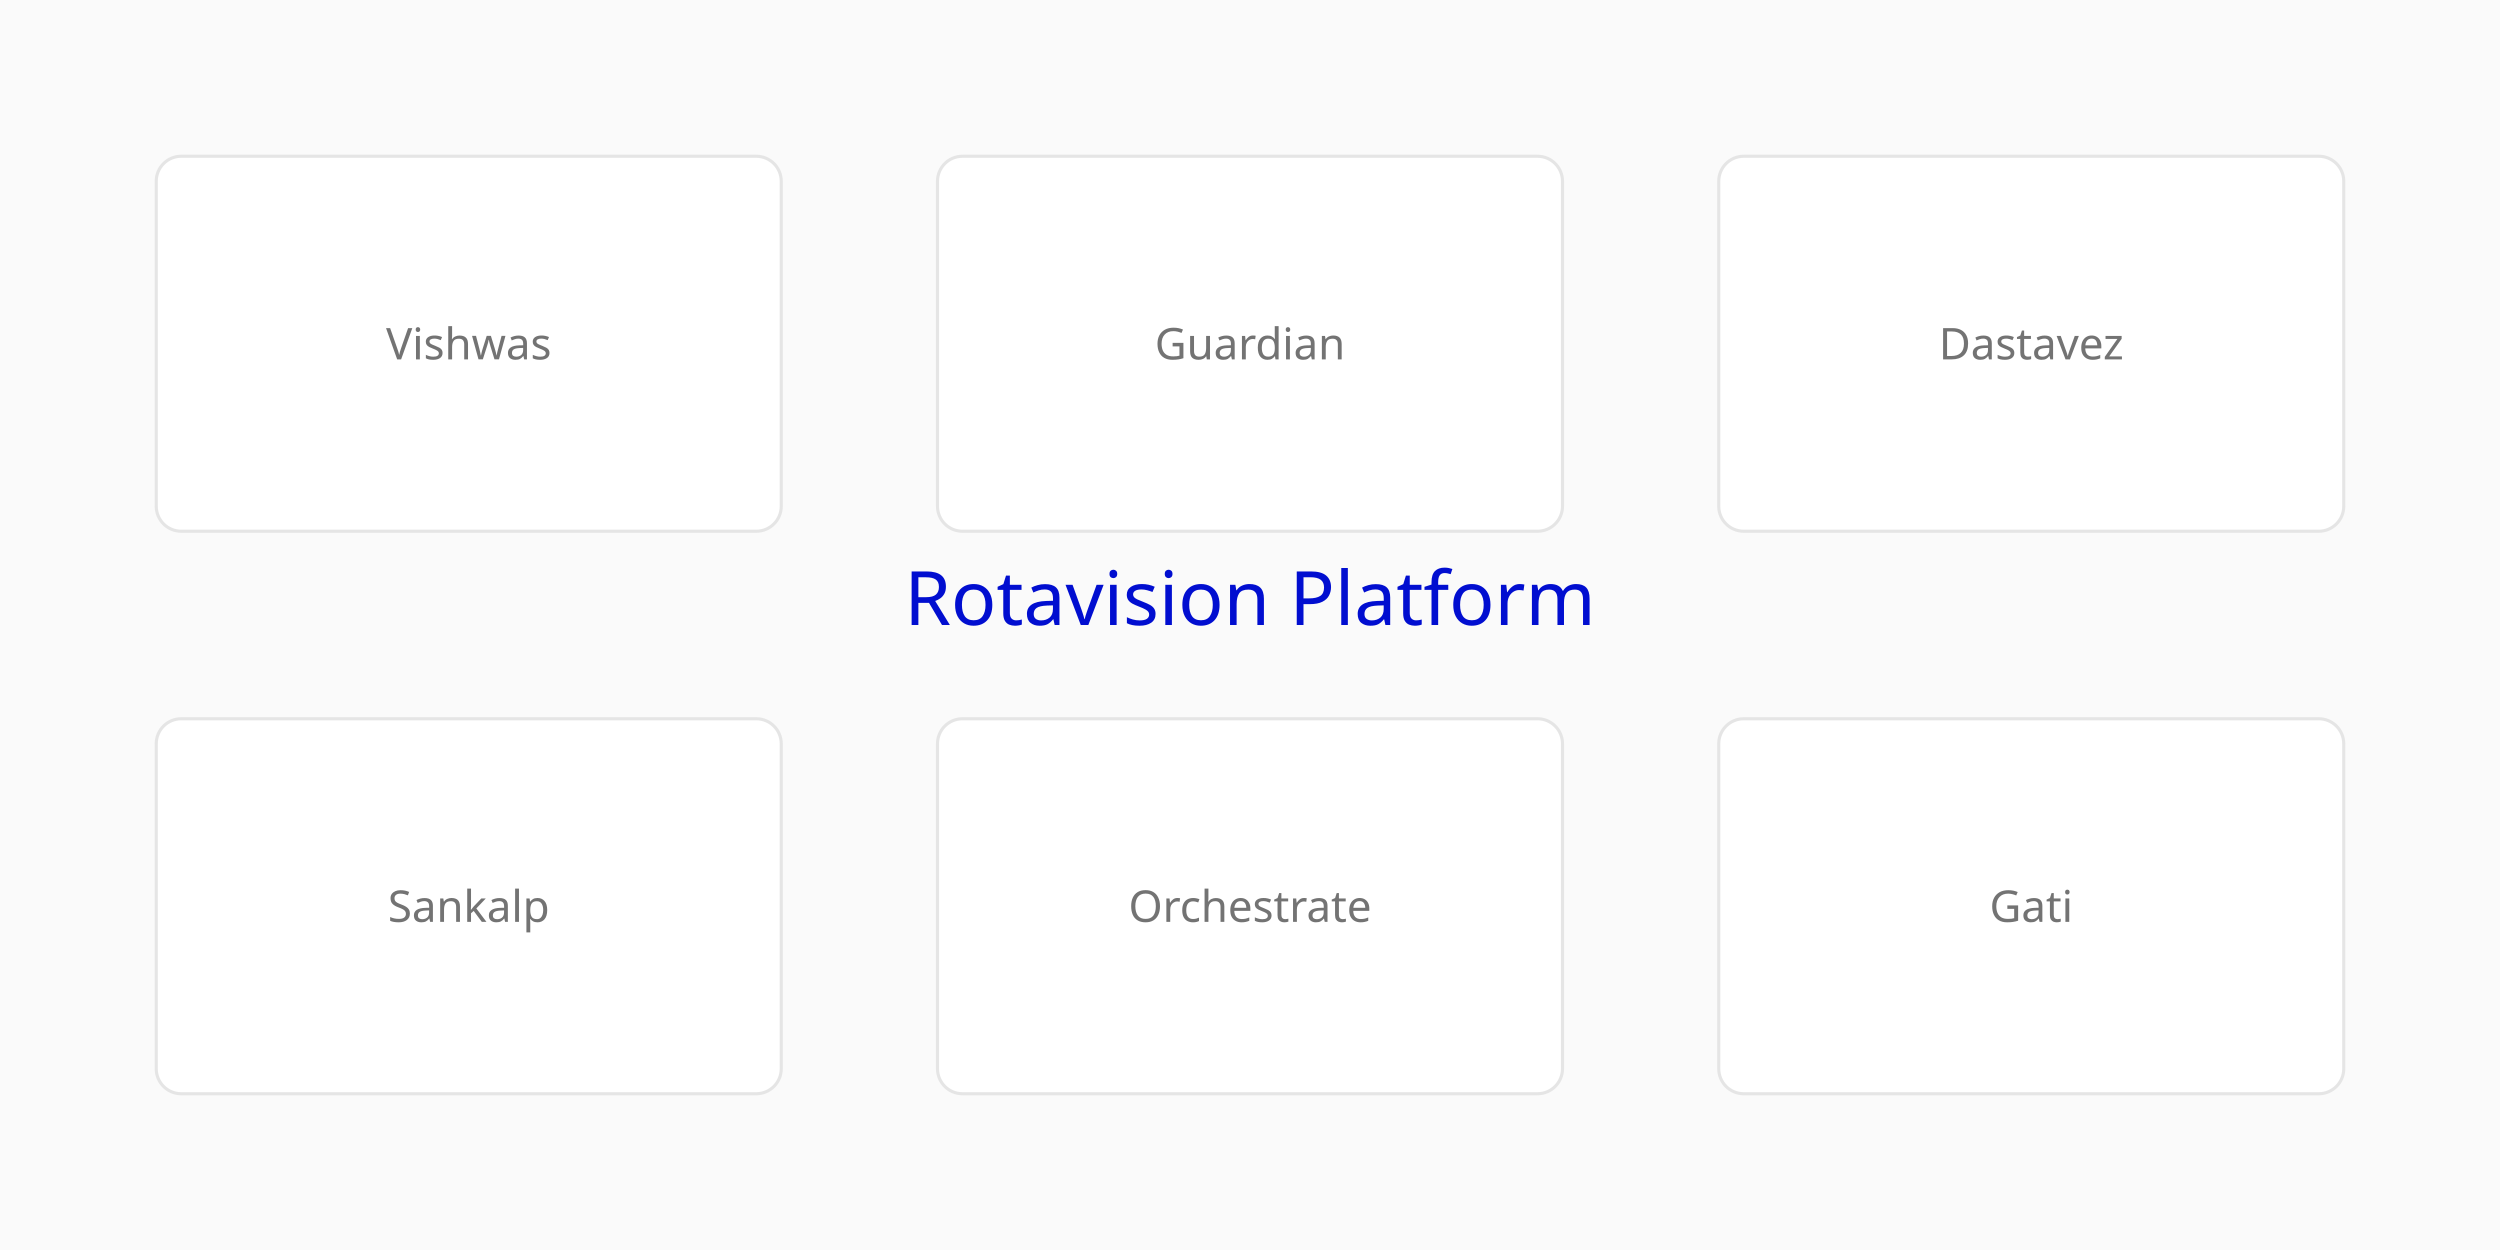
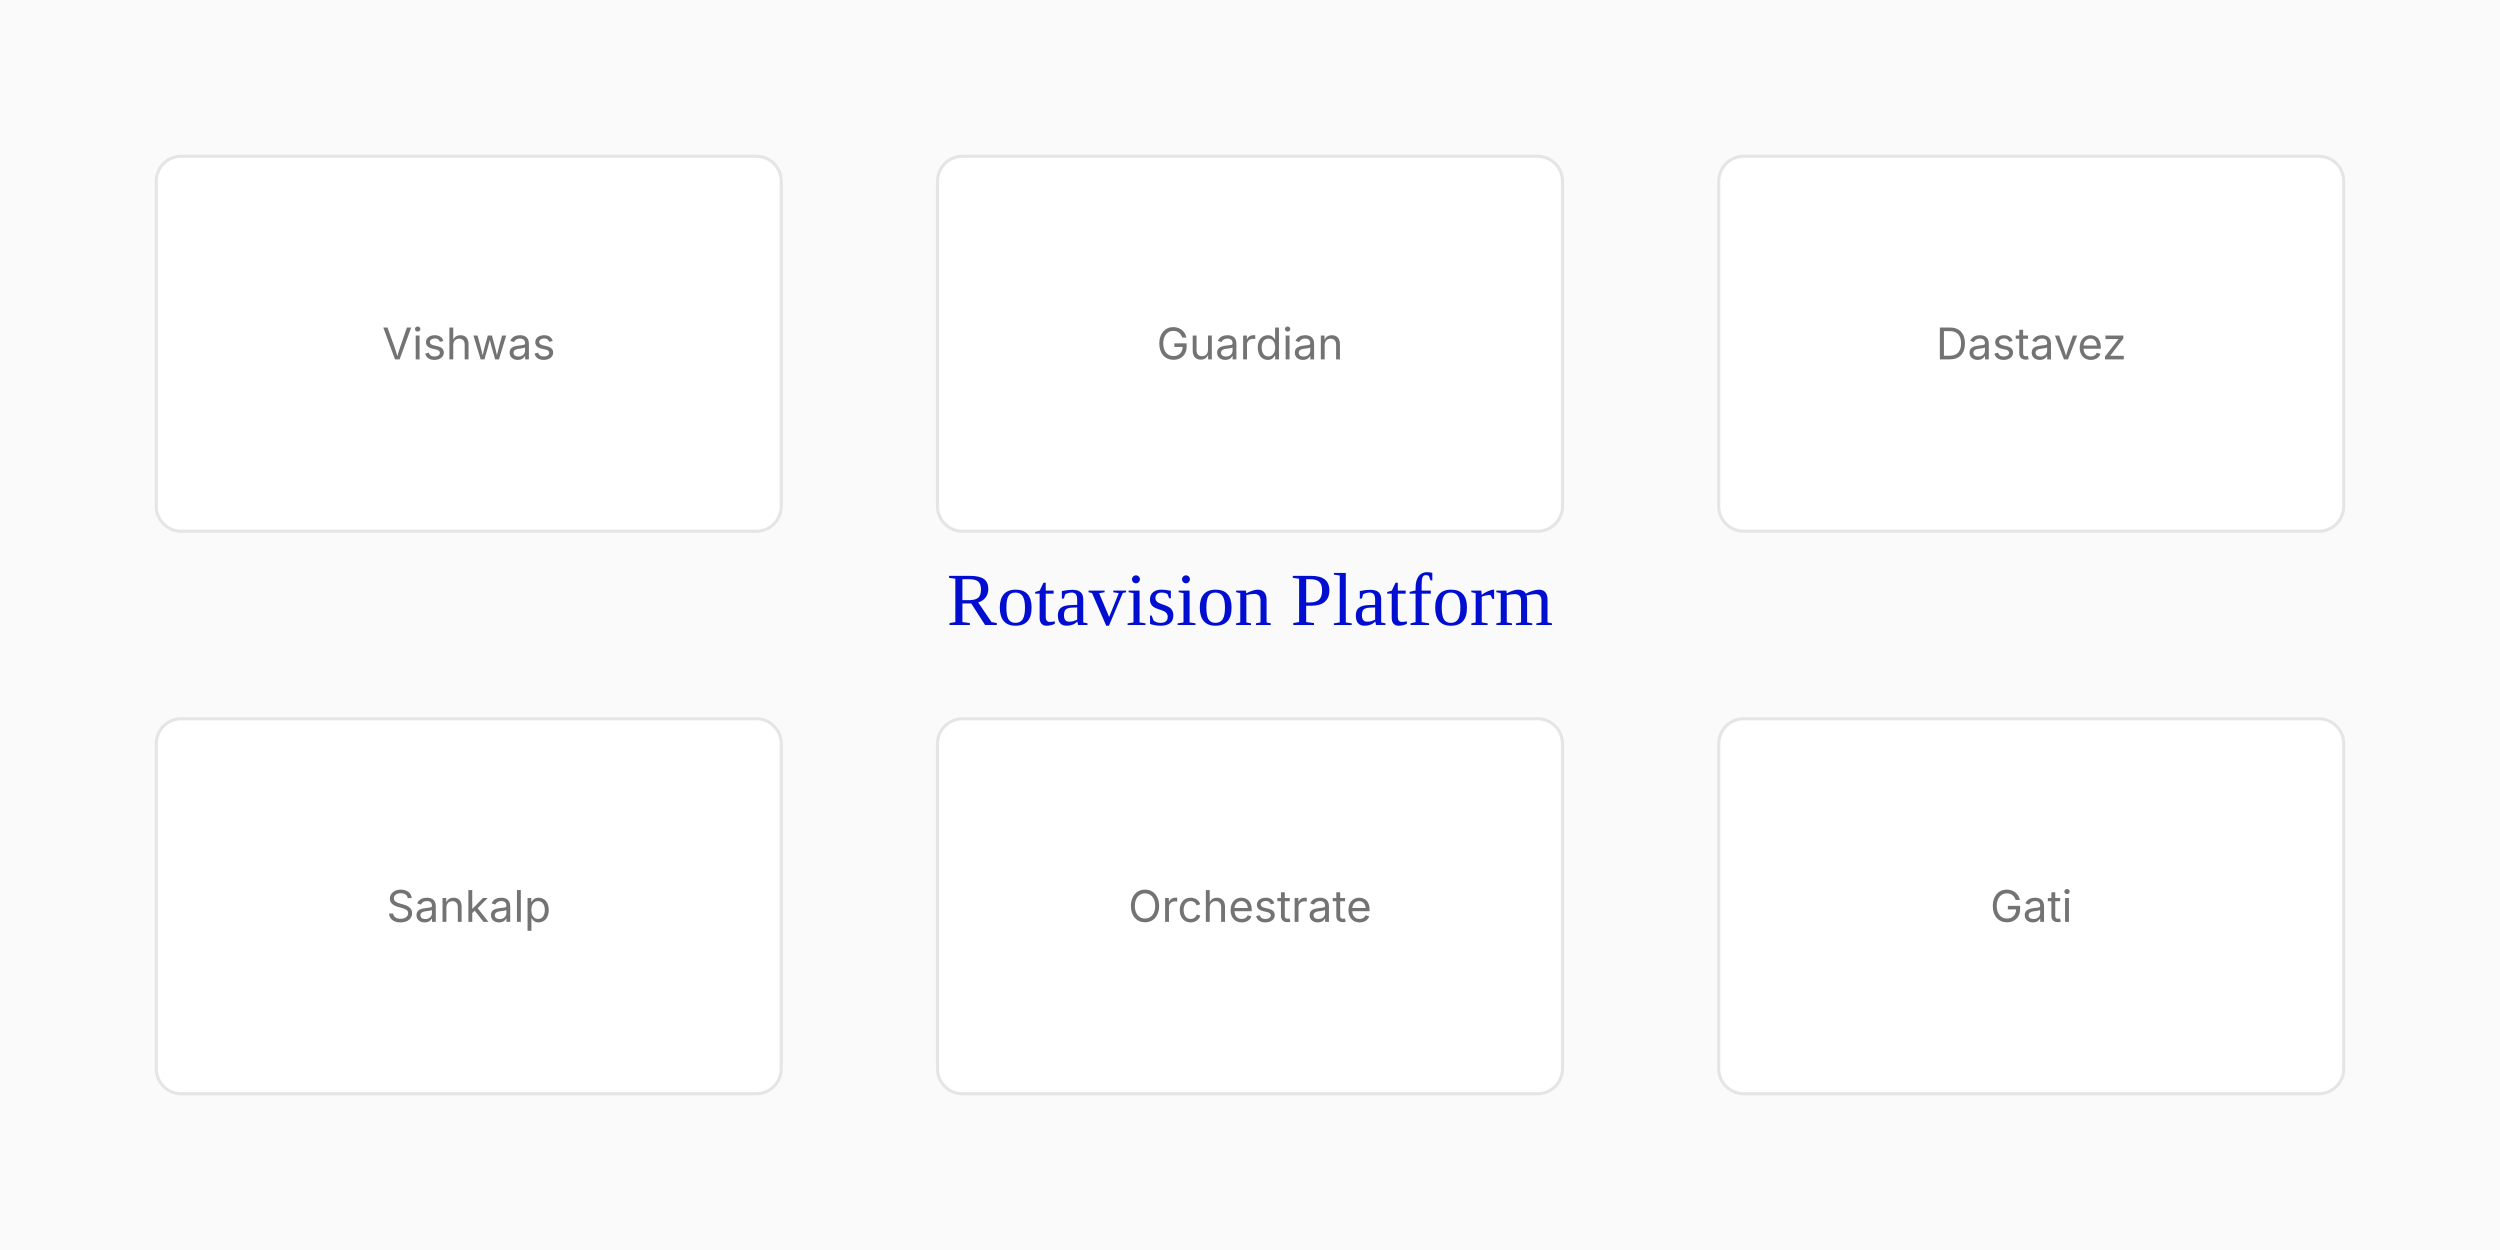
<svg xmlns="http://www.w3.org/2000/svg" width="800" height="400" viewBox="0 0 800 400" fill="none">
  <rect width="800" height="400" fill="#FAFAFA" />
  <rect x="50" y="50" width="200" height="120" rx="8" fill="white" stroke="#E5E5E5" />
-   <text x="150" y="115" text-anchor="middle" font-family="DM Sans" font-size="14" fill="#737373">Vishwas</text>
+   <text x="150" y="115" text-anchor="middle" font-family="system-ui, -apple-system, sans-serif" font-size="14" fill="#737373">Vishwas</text>
  <rect x="300" y="50" width="200" height="120" rx="8" fill="white" stroke="#E5E5E5" />
-   <text x="400" y="115" text-anchor="middle" font-family="DM Sans" font-size="14" fill="#737373">Guardian</text>
+   <text x="400" y="115" text-anchor="middle" font-family="system-ui, -apple-system, sans-serif" font-size="14" fill="#737373">Guardian</text>
  <rect x="550" y="50" width="200" height="120" rx="8" fill="white" stroke="#E5E5E5" />
-   <text x="650" y="115" text-anchor="middle" font-family="DM Sans" font-size="14" fill="#737373">Dastavez</text>
+   <text x="650" y="115" text-anchor="middle" font-family="system-ui, -apple-system, sans-serif" font-size="14" fill="#737373">Dastavez</text>
  <rect x="50" y="230" width="200" height="120" rx="8" fill="white" stroke="#E5E5E5" />
-   <text x="150" y="295" text-anchor="middle" font-family="DM Sans" font-size="14" fill="#737373">Sankalp</text>
+   <text x="150" y="295" text-anchor="middle" font-family="system-ui, -apple-system, sans-serif" font-size="14" fill="#737373">Sankalp</text>
  <rect x="300" y="230" width="200" height="120" rx="8" fill="white" stroke="#E5E5E5" />
-   <text x="400" y="295" text-anchor="middle" font-family="DM Sans" font-size="14" fill="#737373">Orchestrate</text>
+   <text x="400" y="295" text-anchor="middle" font-family="system-ui, -apple-system, sans-serif" font-size="14" fill="#737373">Orchestrate</text>
  <rect x="550" y="230" width="200" height="120" rx="8" fill="white" stroke="#E5E5E5" />
-   <text x="650" y="295" text-anchor="middle" font-family="DM Sans" font-size="14" fill="#737373">Gati</text>
-   <text x="400" y="200" text-anchor="middle" font-family="DM Serif Display" font-size="24" fill="#010ED0">Rotavision Platform</text>
+   <text x="650" y="295" text-anchor="middle" font-family="system-ui, -apple-system, sans-serif" font-size="14" fill="#737373">Gati</text>
+   <text x="400" y="200" text-anchor="middle" font-family="Georgia, 'Times New Roman', serif" font-size="24" font-weight="400" fill="#010ED0">Rotavision Platform</text>
</svg>
